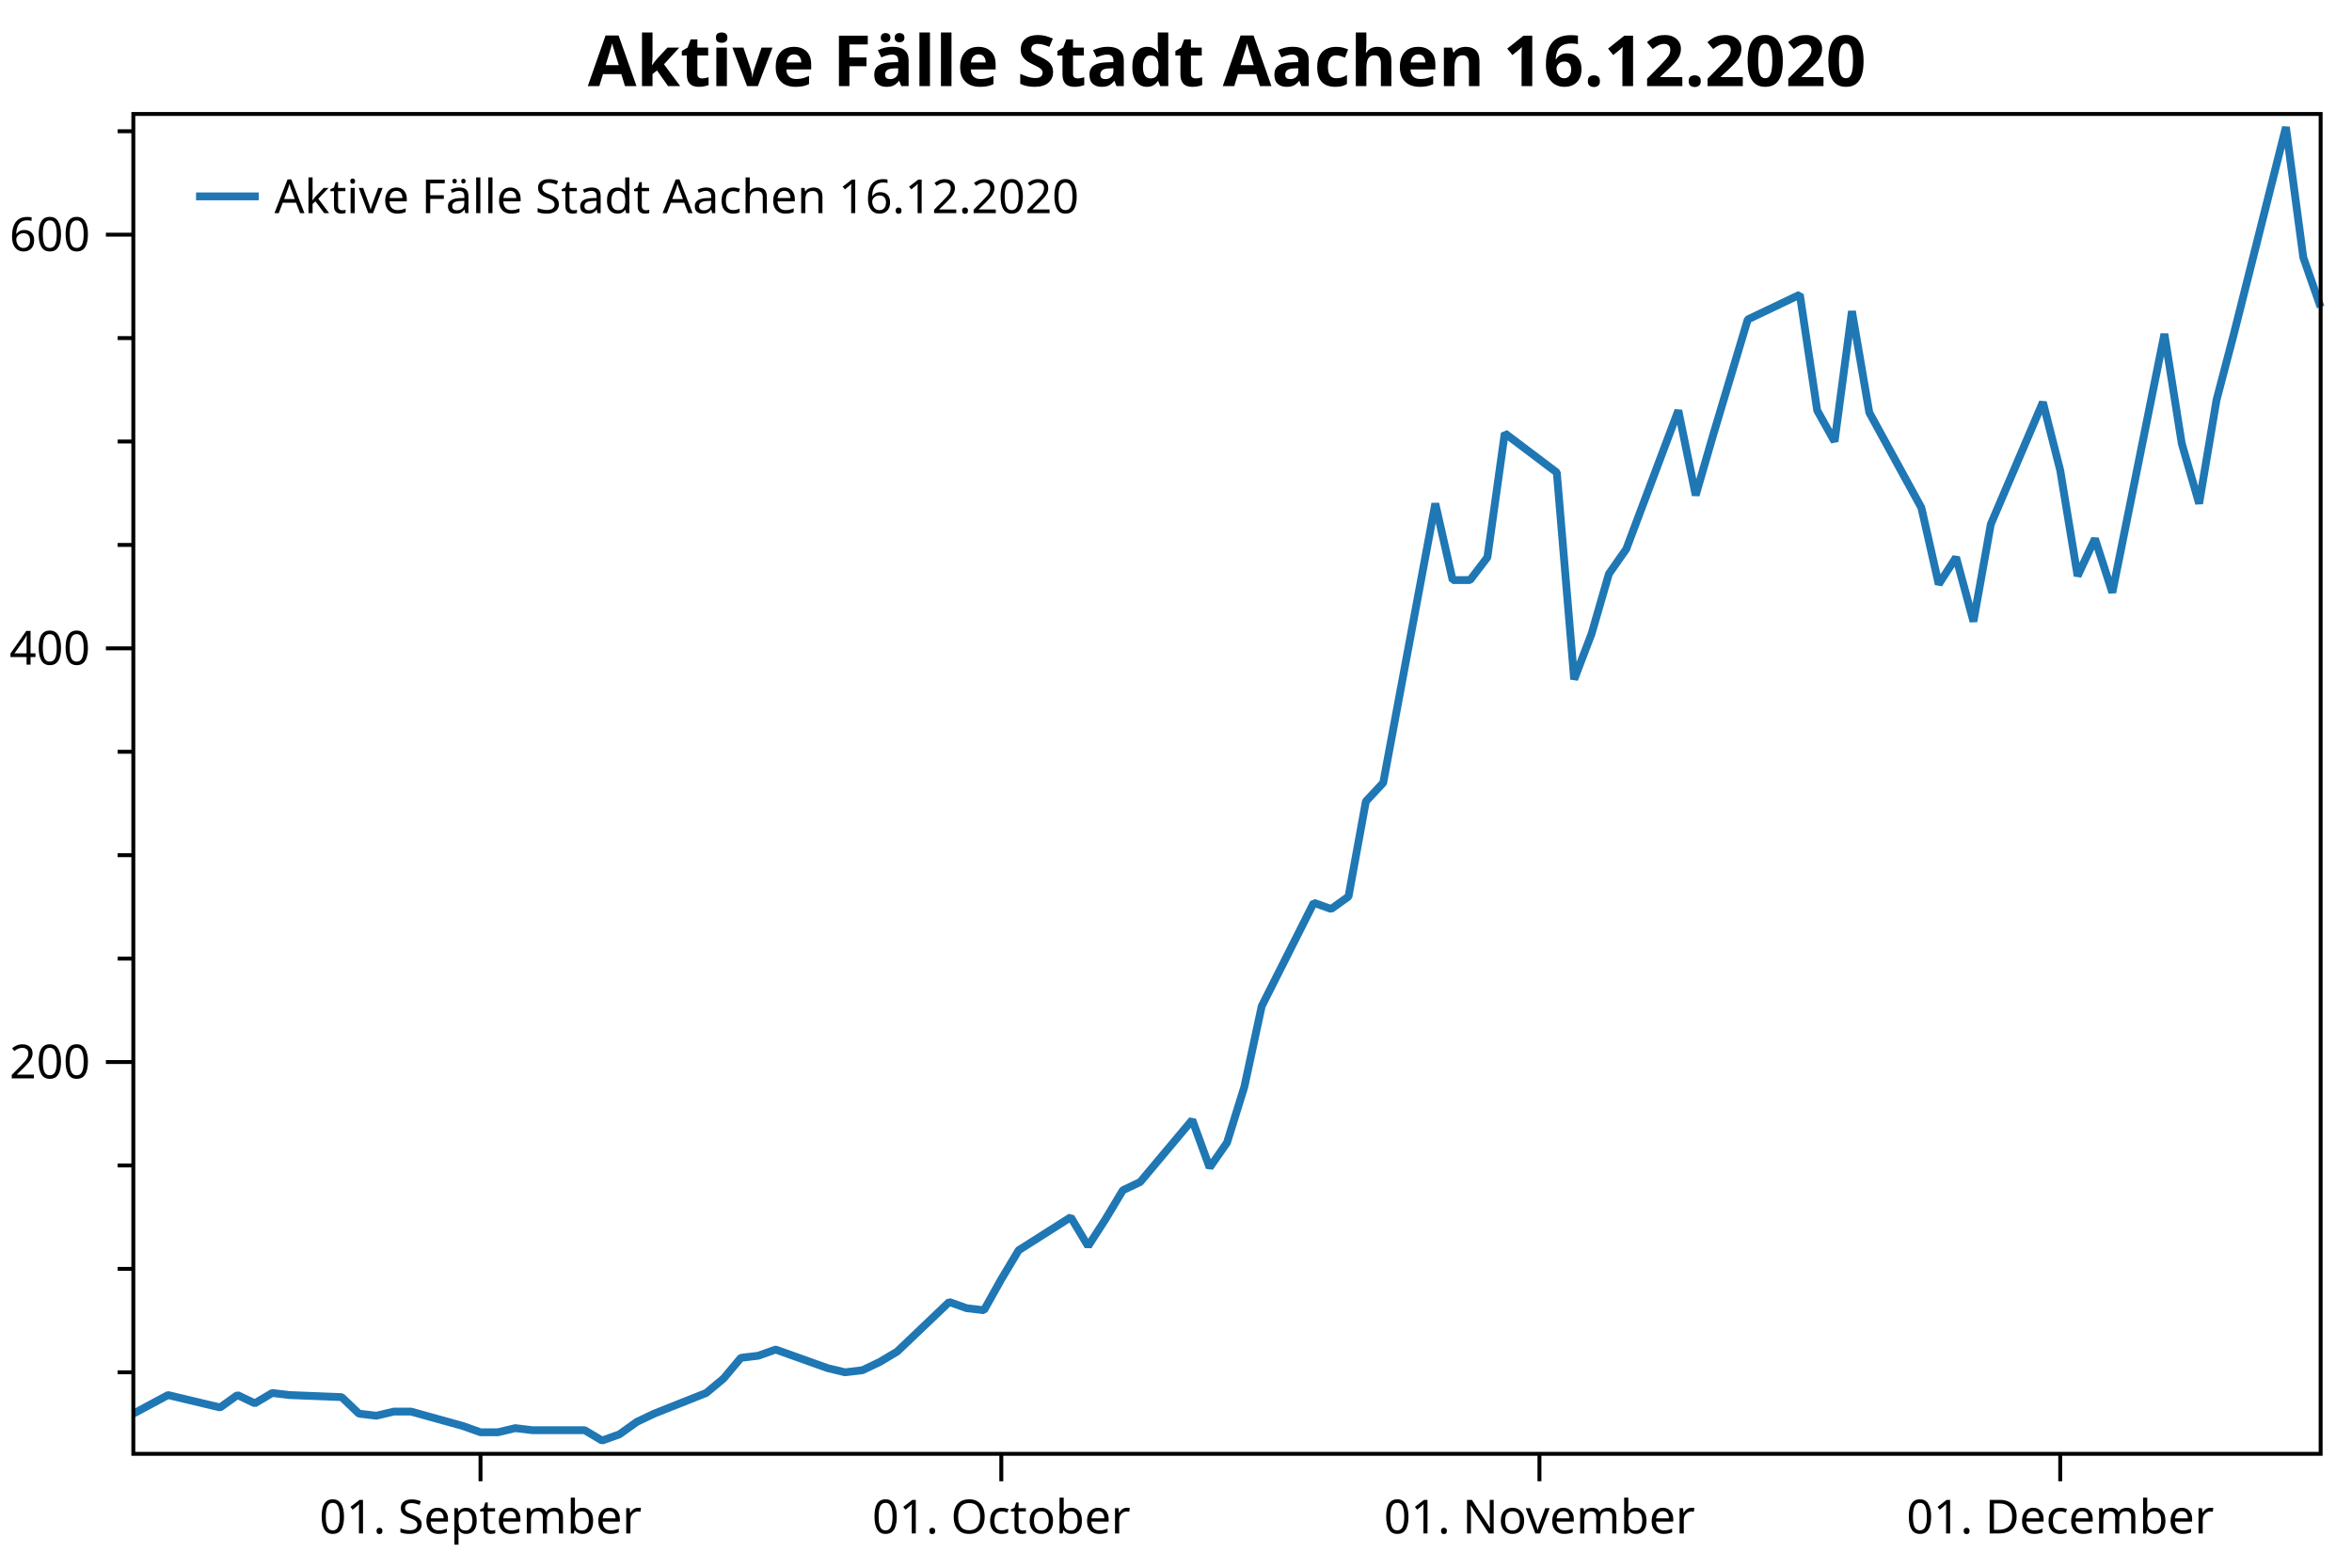
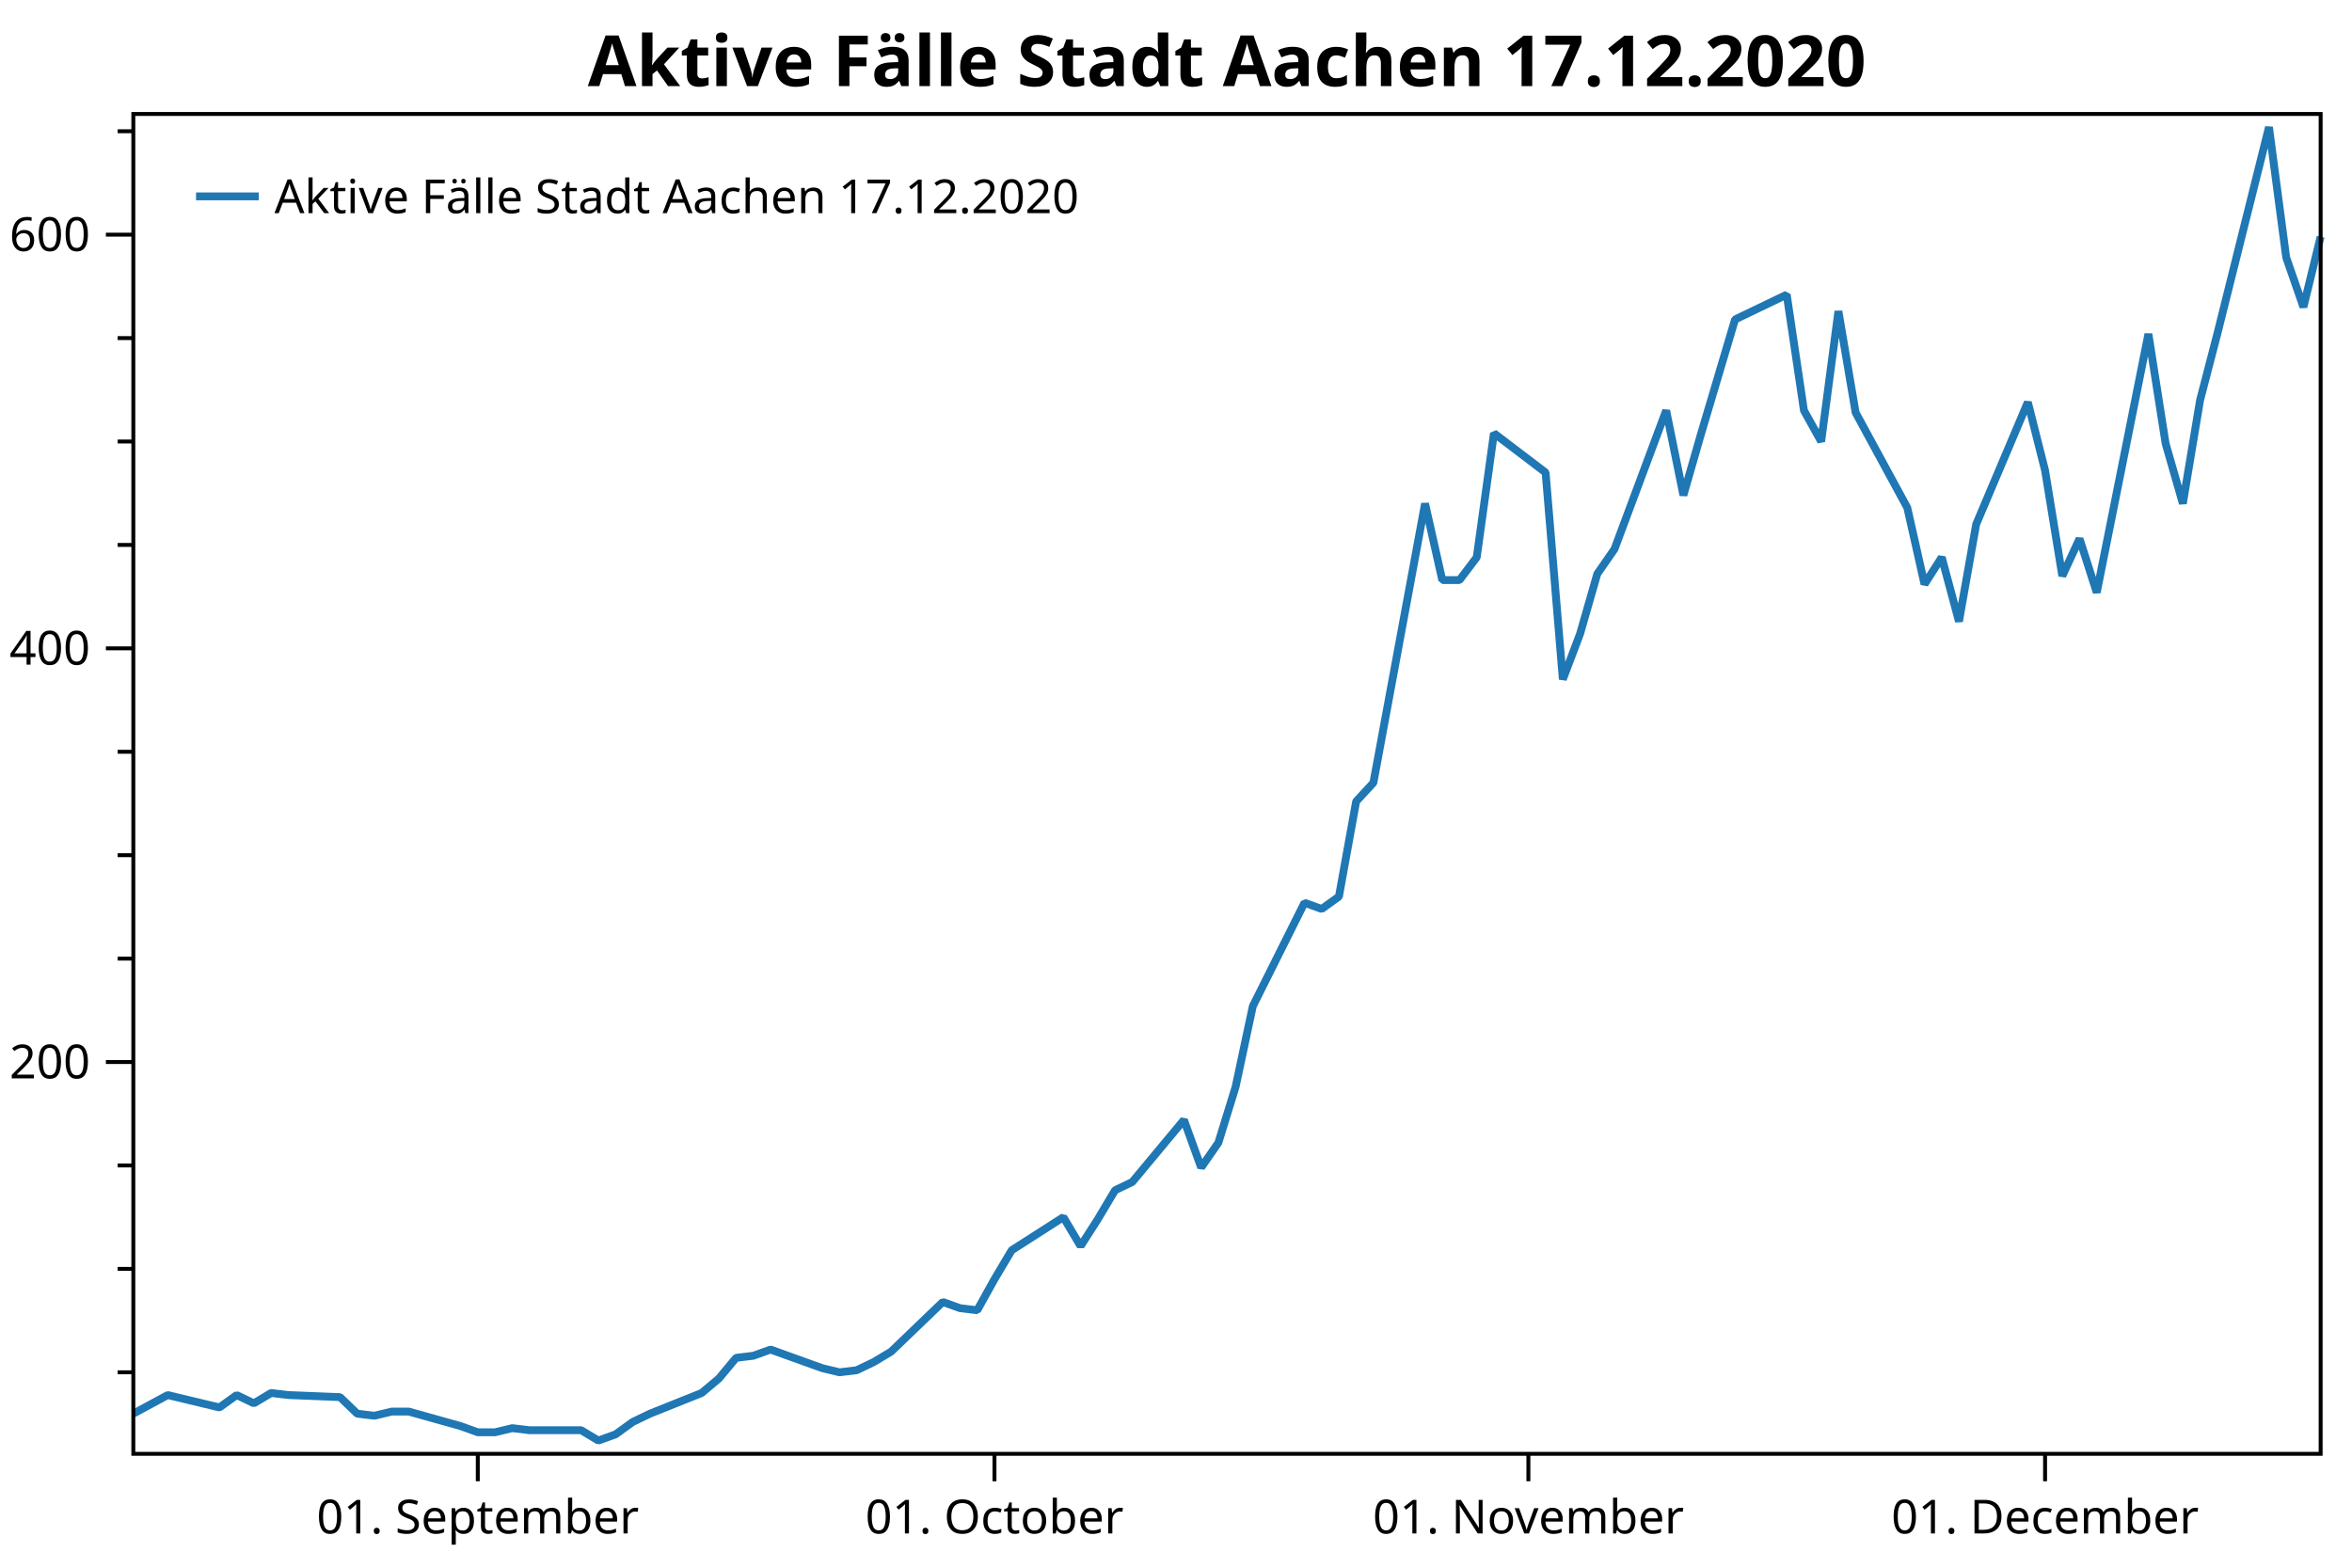
<svg xmlns="http://www.w3.org/2000/svg" width="600" height="400" version="1.1">
  <rect x="0" y="0" width="600" height="400" style="fill:rgb(255,255,255);stroke:none;" />
  <polyline points="34.012,350.146 30.012,350.146" style="fill:none;stroke:black;stroke-width:1" />
  <polyline points="34.012,323.758 30.012,323.758" style="fill:none;stroke:black;stroke-width:1" />
  <polyline points="34.012,297.369 30.012,297.369" style="fill:none;stroke:black;stroke-width:1" />
  <polyline points="34.012,244.593 30.012,244.593" style="fill:none;stroke:black;stroke-width:1" />
  <polyline points="34.012,218.204 30.012,218.204" style="fill:none;stroke:black;stroke-width:1" />
  <polyline points="34.012,191.816 30.012,191.816" style="fill:none;stroke:black;stroke-width:1" />
  <polyline points="34.012,139.04 30.012,139.04" style="fill:none;stroke:black;stroke-width:1" />
  <polyline points="34.012,112.651 30.012,112.651" style="fill:none;stroke:black;stroke-width:1" />
  <polyline points="34.012,86.263 30.012,86.263" style="fill:none;stroke:black;stroke-width:1" />
  <polyline points="34.012,33.486 30.012,33.486" style="fill:none;stroke:black;stroke-width:1" />
  <text dominant-baseline="middle" text-anchor="end" transform="translate(23.012,270.981)" font-family="Segoe UI" font-size="12" font-weight="400" fill="black">200</text>
  <text dominant-baseline="middle" text-anchor="end" transform="translate(23.012,165.4278)" font-family="Segoe UI" font-size="12" font-weight="400" fill="black">400</text>
  <text dominant-baseline="middle" text-anchor="end" transform="translate(23.012,59.8746)" font-family="Segoe UI" font-size="12" font-weight="400" fill="black">600</text>
  <polyline points="34.012,270.981 27.012,270.981" style="fill:none;stroke:black;stroke-width:1" />
  <polyline points="34.012,165.428 27.012,165.428" style="fill:none;stroke:black;stroke-width:1" />
  <polyline points="34.012,59.875 27.012,59.875" style="fill:none;stroke:black;stroke-width:1" />
-   <text dominant-baseline="hanging" text-anchor="middle" transform="translate(122.5815,381.947)" font-family="Segoe UI" font-size="12" font-weight="400" fill="black">01. September</text>
-   <text dominant-baseline="hanging" text-anchor="middle" transform="translate(255.4358,381.947)" font-family="Segoe UI" font-size="12" font-weight="400" fill="black">01. October</text>
-   <text dominant-baseline="hanging" text-anchor="middle" transform="translate(392.7186,381.947)" font-family="Segoe UI" font-size="12" font-weight="400" fill="black">01. November</text>
-   <text dominant-baseline="hanging" text-anchor="middle" transform="translate(525.5729,381.947)" font-family="Segoe UI" font-size="12" font-weight="400" fill="black">01. December</text>
-   <polyline points="122.582,370.947 122.582,377.947" style="fill:none;stroke:black;stroke-width:1" />
-   <polyline points="255.436,370.947 255.436,377.947" style="fill:none;stroke:black;stroke-width:1" />
-   <polyline points="392.719,370.947 392.719,377.947" style="fill:none;stroke:black;stroke-width:1" />
-   <polyline points="525.573,370.947 525.573,377.947" style="fill:none;stroke:black;stroke-width:1" />
-   <polyline points="34.012,360.701 42.869,355.951 56.154,359.118 60.583,355.951 65.011,358.062 69.44,355.424 73.868,355.951 87.154,356.479 91.582,360.701 96.011,361.229 100.439,360.173 104.868,360.173 118.153,363.868 122.582,365.451 127.01,365.451 131.439,364.396 135.867,364.923 149.152,364.923 153.581,367.562 158.009,365.979 162.438,362.812 166.866,360.701 180.152,355.424 184.58,351.729 189.009,346.452 193.437,345.924 197.866,344.341 211.151,349.09 215.579,350.146 220.008,349.618 224.436,347.507 228.865,344.868 242.15,332.202 246.579,333.785 251.007,334.313 255.436,326.396 259.864,319.008 273.15,310.563 277.578,317.952 282.007,311.091 286.435,303.702 290.864,301.591 304.149,285.759 308.577,297.897 313.006,291.564 317.435,277.314 321.863,256.731 335.148,230.343 339.577,231.926 344.005,228.76 348.434,204.482 352.862,199.733 366.148,128.484 370.576,148.012 375.005,148.012 379.433,142.206 383.862,110.54 397.147,120.568 401.575,173.344 406.004,161.733 410.433,146.428 414.861,140.095 428.146,104.735 432.575,126.373 437.003,111.068 445.86,81.513 459.146,75.18 463.574,104.735 468.003,112.651 472.431,79.402 476.86,105.263 490.145,129.54 494.574,149.067 499.002,142.206 503.43,158.567 507.859,133.762 521.144,102.624 525.573,120.04 530.001,146.956 534.43,137.456 538.858,151.178 552.144,85.207 556.572,113.179 561.001,128.484 565.429,102.096 569.858,85.207 583.143,32.431 587.572,65.68 592,78.346" style="fill:none;stroke:rgb(31,119,180);stroke-width:2;stroke-linejoin:bevel" />
-   <text dominant-baseline="hanging" text-anchor="middle" transform="translate(313.006,8)" font-family="Segoe UI" font-size="18" font-weight="700" fill="black">Aktive Fälle Stadt Aachen 16.12.2020</text>
+   <text dominant-baseline="hanging" text-anchor="middle" transform="translate(121.8841,381.947)" font-family="Segoe UI" font-size="12" font-weight="400" fill="black">01. September</text>
+   <text dominant-baseline="hanging" text-anchor="middle" transform="translate(253.6923,381.947)" font-family="Segoe UI" font-size="12" font-weight="400" fill="black">01. October</text>
+   <text dominant-baseline="hanging" text-anchor="middle" transform="translate(389.8941,381.947)" font-family="Segoe UI" font-size="12" font-weight="400" fill="black">01. November</text>
+   <text dominant-baseline="hanging" text-anchor="middle" transform="translate(521.7023,381.947)" font-family="Segoe UI" font-size="12" font-weight="400" fill="black">01. December</text>
+   <polyline points="121.884,370.947 121.884,377.947" style="fill:none;stroke:black;stroke-width:1" />
+   <polyline points="253.692,370.947 253.692,377.947" style="fill:none;stroke:black;stroke-width:1" />
+   <polyline points="389.894,370.947 389.894,377.947" style="fill:none;stroke:black;stroke-width:1" />
+   <polyline points="521.702,370.947 521.702,377.947" style="fill:none;stroke:black;stroke-width:1" />
+   <polyline points="34.012,360.701 42.799,355.951 55.98,359.118 60.374,355.951 64.767,358.062 69.161,355.424 73.555,355.951 86.735,356.479 91.129,360.701 95.522,361.229 99.916,360.173 104.31,360.173 117.49,363.868 121.884,365.451 126.278,365.451 130.671,364.396 135.065,364.923 148.246,364.923 152.639,367.562 157.033,365.979 161.427,362.812 165.82,360.701 179.001,355.424 183.395,351.729 187.788,346.452 192.182,345.924 196.575,344.341 209.756,349.09 214.15,350.146 218.543,349.618 222.937,347.507 227.331,344.868 240.512,332.202 244.905,333.785 249.299,334.313 253.692,326.396 258.086,319.008 271.267,310.563 275.66,317.952 280.054,311.091 284.448,303.702 288.841,301.591 302.022,285.759 306.416,297.897 310.809,291.564 315.203,277.314 319.596,256.731 332.777,230.343 337.171,231.926 341.564,228.76 345.958,204.482 350.352,199.733 363.533,128.484 367.926,148.012 372.32,148.012 376.713,142.206 381.107,110.54 394.288,120.568 398.681,173.344 403.075,161.733 407.469,146.428 411.862,140.095 425.043,104.735 429.437,126.373 433.83,111.068 442.617,81.513 455.798,75.18 460.192,104.735 464.585,112.651 468.979,79.402 473.373,105.263 486.553,129.54 490.947,149.067 495.341,142.206 499.734,158.567 504.128,133.762 517.309,102.624 521.702,120.04 526.096,146.956 530.49,137.456 534.883,151.178 548.064,85.207 552.457,113.179 556.851,128.484 561.245,102.096 565.638,85.207 578.819,32.431 583.213,65.68 587.606,78.346 592,60.402" style="fill:none;stroke:rgb(31,119,180);stroke-width:2;stroke-linejoin:bevel" />
+   <text dominant-baseline="hanging" text-anchor="middle" transform="translate(313.006,8)" font-family="Segoe UI" font-size="18" font-weight="700" fill="black">Aktive Fälle Stadt Aachen 17.12.2020</text>
  <polygon points="34.012,29.079 592,29.079 592,370.947 34.012,370.947" style="fill:none;stroke:black;stroke-width:1" />
  <polygon points="42.012,37.08 228.483,37.08 228.483,63.133 42.012,63.133" style="fill:none;stroke:none;" />
-   <text dominant-baseline="hanging" text-anchor="start" transform="translate(70.012,45.0795)" font-family="Segoe UI" font-size="12" font-weight="400" fill="black">Aktive Fälle Stadt Aachen 16.12.2020</text>
+   <text dominant-baseline="hanging" text-anchor="start" transform="translate(70.012,45.0795)" font-family="Segoe UI" font-size="12" font-weight="400" fill="black">Aktive Fälle Stadt Aachen 17.12.2020</text>
  <polyline points="50.012,50.106 66.012,50.106" style="fill:none;stroke:rgb(31,119,180);stroke-width:2" />
</svg>
